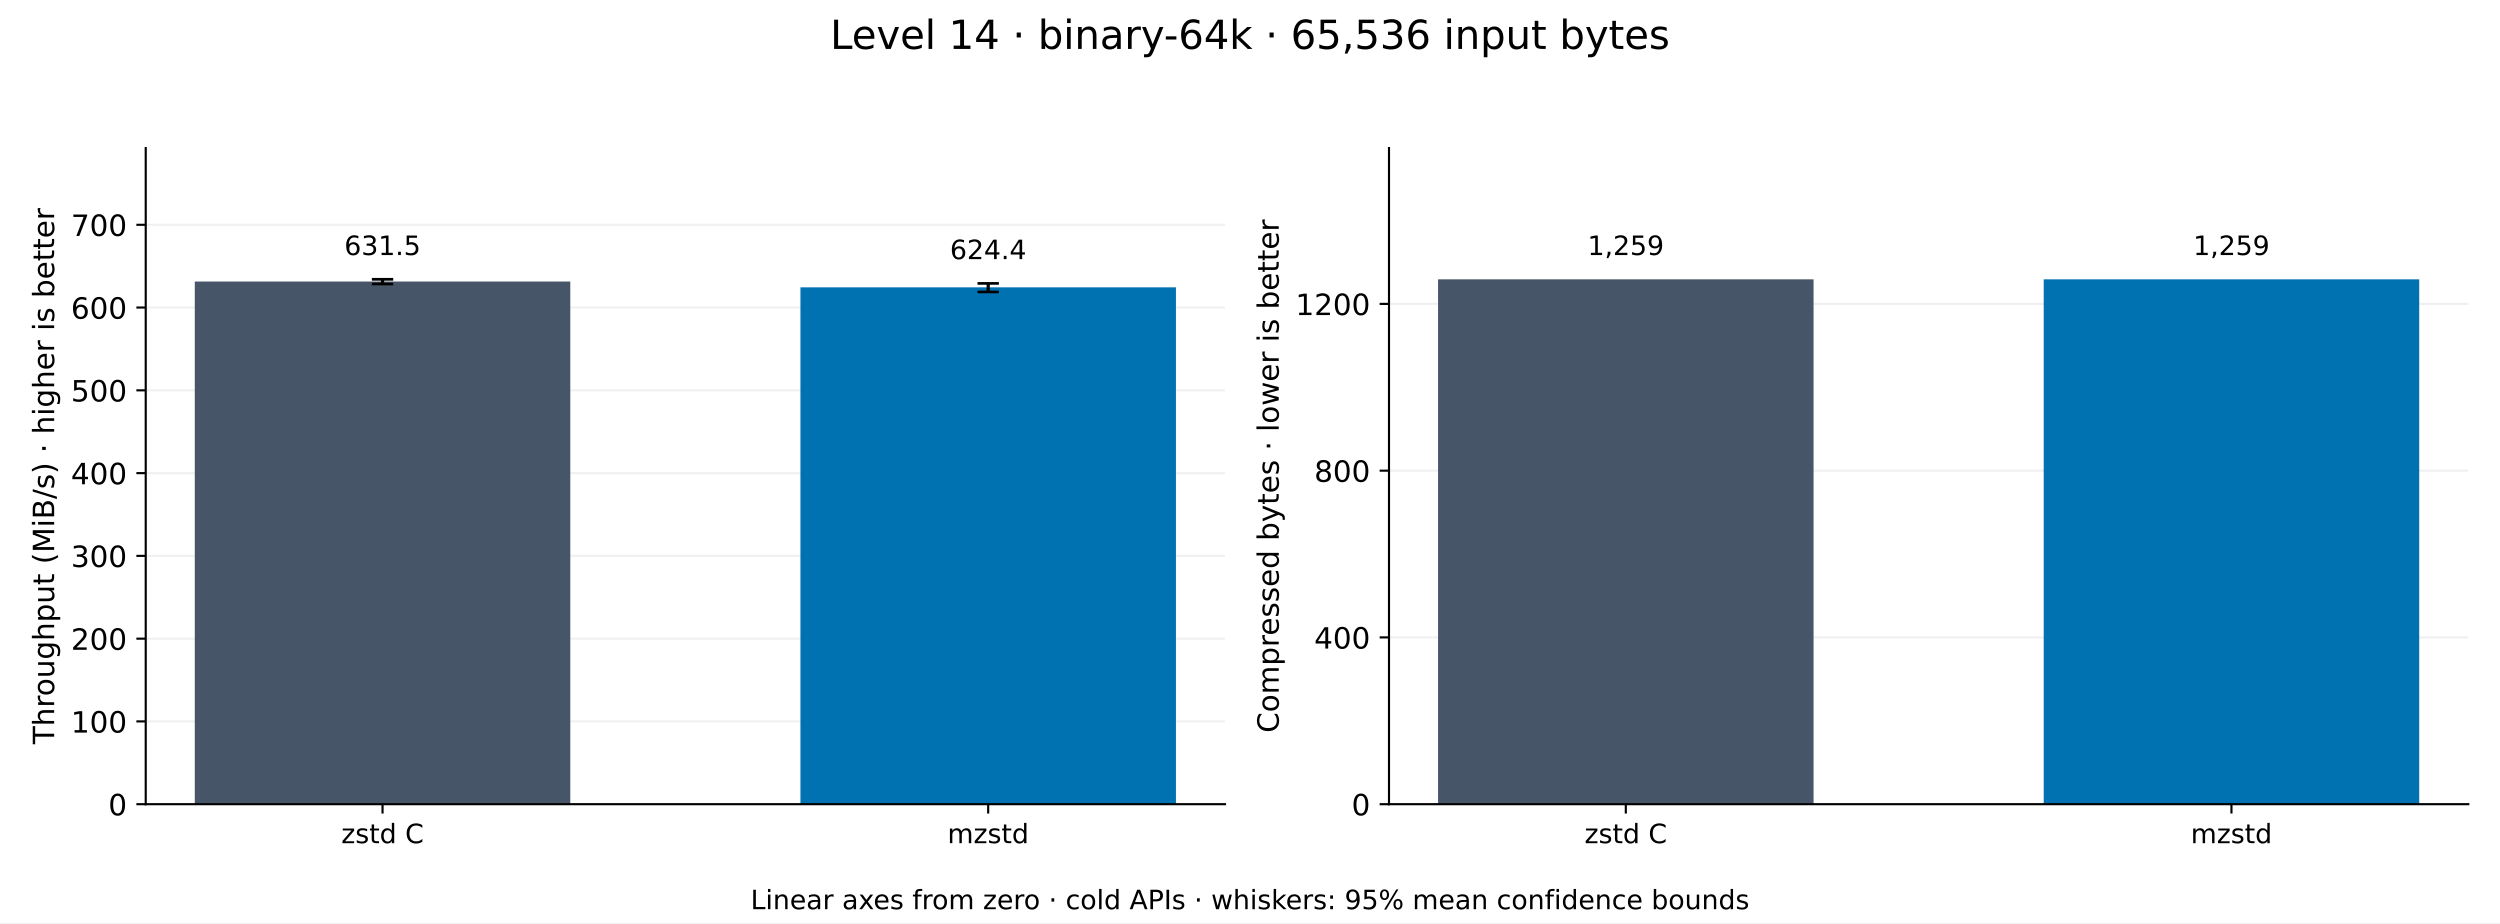
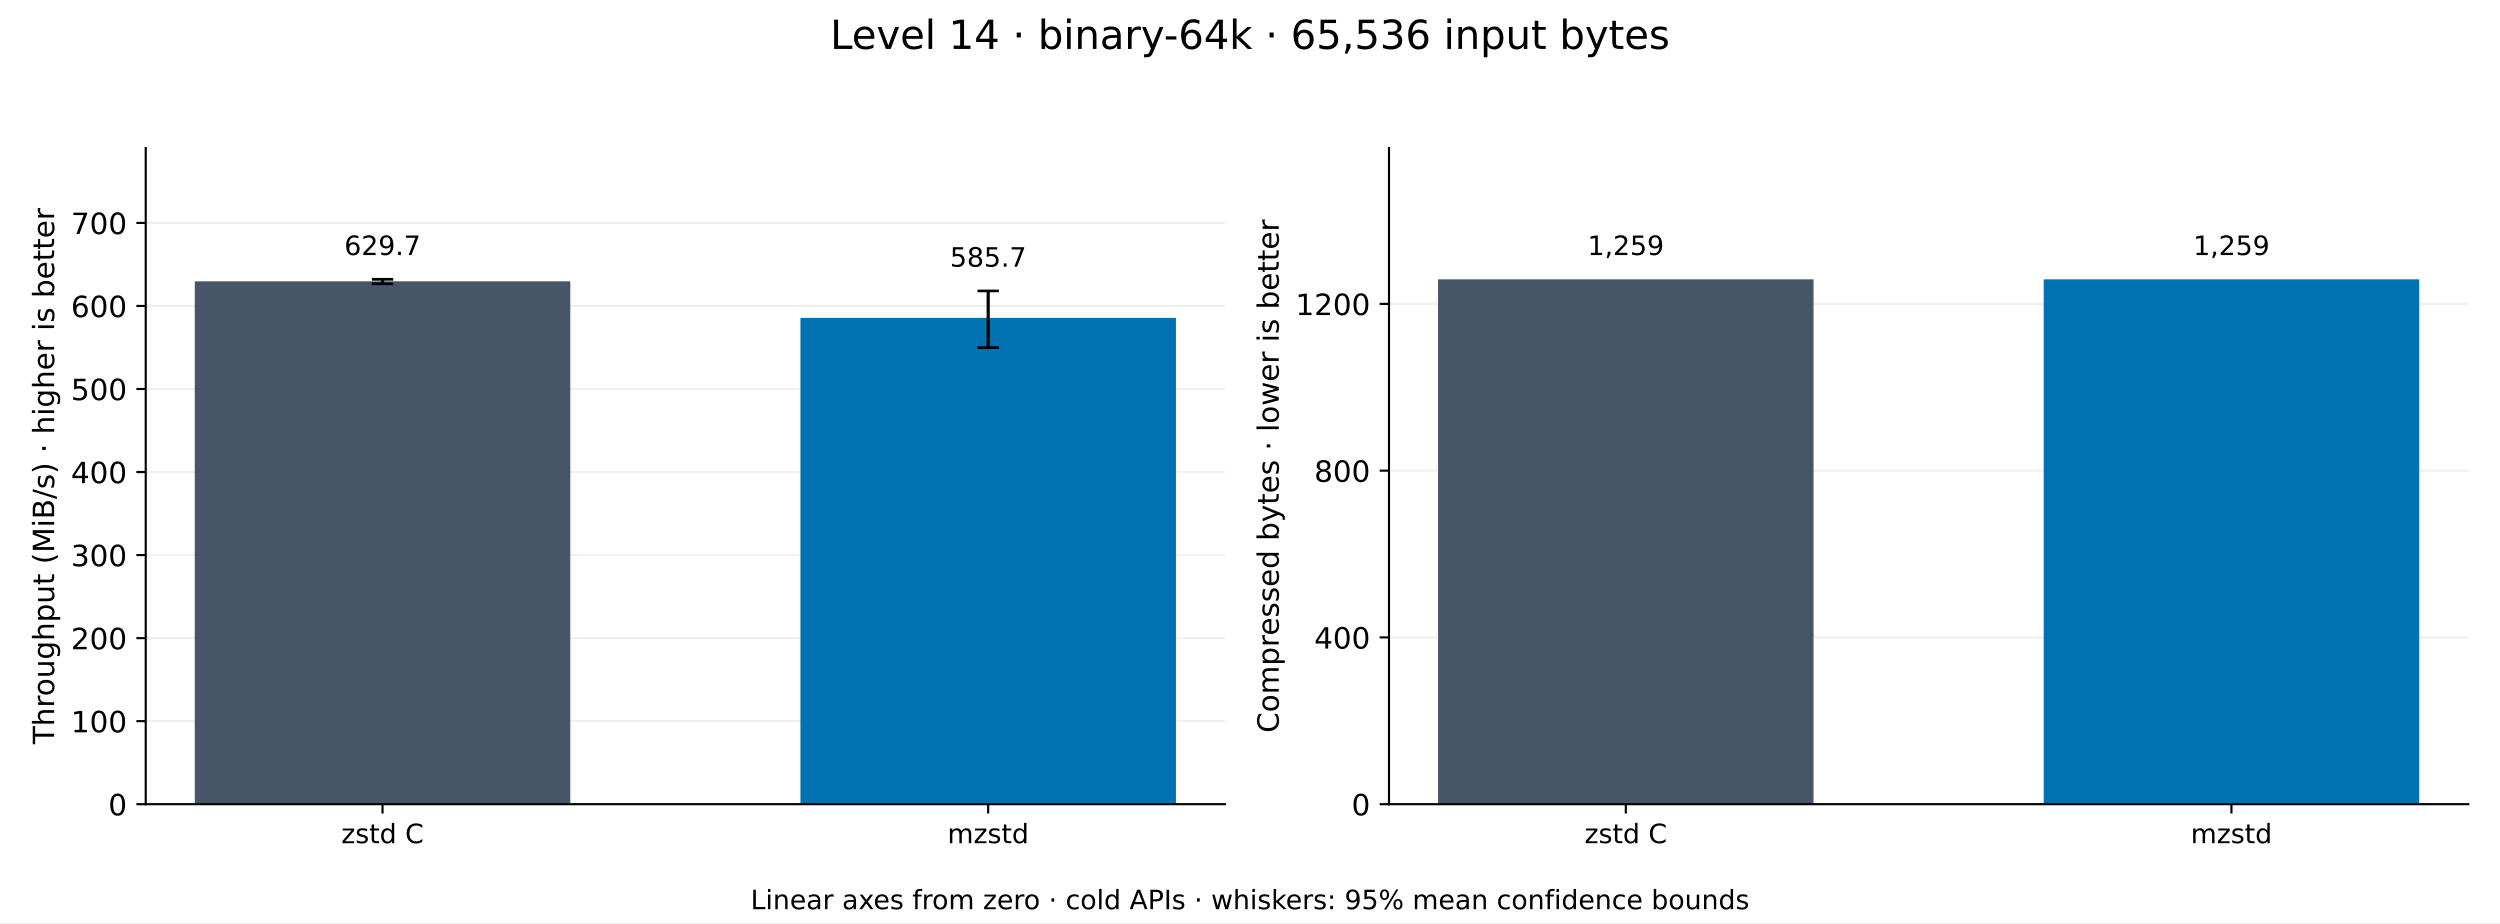
<svg xmlns="http://www.w3.org/2000/svg" xmlns:xlink="http://www.w3.org/1999/xlink" width="936pt" height="345.6pt" viewBox="0 0 936 345.6" version="1.1">
  <defs>
    <style type="text/css">*{stroke-linejoin: round; stroke-linecap: butt}</style>
  </defs>
  <g id="figure_1">
    <g id="patch_1">
      <path d="M 0 345.6 L 936 345.6 L 936 0 L 0 0 z " style="fill: #ffffff" />
    </g>
    <g id="axes_1">
      <g id="patch_2">
        <path d="M 54.56 301.088 L 458.64 301.088 L 458.64 55.44 L 54.56 55.44 z " style="fill: #ffffff" />
      </g>
      <g id="matplotlib.axis_1">
        <g id="xtick_1">
          <g id="line2d_1">
            <defs>
              <path id="mcbfd24ea1b" d="M 0 0 L 0 3.5 " style="stroke: #000000; stroke-width: 0.8" />
            </defs>
            <g>
              <use xlink:href="#mcbfd24ea1b" x="143.222" y="301.088" style="stroke: #000000; stroke-width: 0.8" />
            </g>
          </g>
          <g id="text_1">
            <text style="font-size: 10px; font-family: 'DejaVu Sans', 'Bitstream Vera Sans', 'Computer Modern Sans Serif', 'Lucida Grande', 'Verdana', 'Geneva', 'Lucid', 'Arial', 'Helvetica', 'Avant Garde', sans-serif; text-anchor: middle" x="143.222" y="315.686" transform="rotate(-0 143.2218 315.6864)">zstd C</text>
          </g>
        </g>
        <g id="xtick_2">
          <g id="line2d_2">
            <g>
              <use xlink:href="#mcbfd24ea1b" x="369.978" y="301.088" style="stroke: #000000; stroke-width: 0.8" />
            </g>
          </g>
          <g id="text_2">
            <text style="font-size: 10px; font-family: 'DejaVu Sans', 'Bitstream Vera Sans', 'Computer Modern Sans Serif', 'Lucida Grande', 'Verdana', 'Geneva', 'Lucid', 'Arial', 'Helvetica', 'Avant Garde', sans-serif; text-anchor: middle" x="369.978" y="315.686" transform="rotate(-0 369.9782 315.6864)">mzstd</text>
          </g>
        </g>
      </g>
      <g id="matplotlib.axis_2">
        <g id="ytick_1">
          <g id="line2d_3">
            <path d="M 54.56 301.088 L 458.64 301.088 " clip-path="url(#p4144bda285)" style="fill: none; stroke: #b0b0b0; stroke-opacity: 0.18; stroke-width: 0.8; stroke-linecap: square" />
          </g>
          <g id="line2d_4">
            <defs>
              <path id="m862e928616" d="M 0 0 L -3.5 0 " style="stroke: #000000; stroke-width: 0.8" />
            </defs>
            <g>
              <use xlink:href="#m862e928616" x="54.56" y="301.088" style="stroke: #000000; stroke-width: 0.8" />
            </g>
          </g>
          <g id="text_3">
            <text style="font-size: 11px; font-family: 'DejaVu Sans', 'Bitstream Vera Sans', 'Computer Modern Sans Serif', 'Lucida Grande', 'Verdana', 'Geneva', 'Lucid', 'Arial', 'Helvetica', 'Avant Garde', sans-serif; text-anchor: end" x="47.56" y="305.267" transform="rotate(-0 47.56 305.2671)">0</text>
          </g>
        </g>
        <g id="ytick_2">
          <g id="line2d_5">
-             <path d="M 54.56 270.098 L 458.64 270.098 " clip-path="url(#p4144bda285)" style="fill: none; stroke: #b0b0b0; stroke-opacity: 0.18; stroke-width: 0.8; stroke-linecap: square" />
+             <path d="M 54.56 269.999 L 458.64 269.999 " clip-path="url(#p4144bda285)" style="fill: none; stroke: #b0b0b0; stroke-opacity: 0.18; stroke-width: 0.8; stroke-linecap: square" />
          </g>
          <g id="line2d_6">
            <g>
-               <use xlink:href="#m862e928616" x="54.56" y="270.098" style="stroke: #000000; stroke-width: 0.8" />
+               <use xlink:href="#m862e928616" x="54.56" y="269.999" style="stroke: #000000; stroke-width: 0.8" />
            </g>
          </g>
          <g id="text_4">
-             <text style="font-size: 11px; font-family: 'DejaVu Sans', 'Bitstream Vera Sans', 'Computer Modern Sans Serif', 'Lucida Grande', 'Verdana', 'Geneva', 'Lucid', 'Arial', 'Helvetica', 'Avant Garde', sans-serif; text-anchor: end" x="47.56" y="274.278" transform="rotate(-0 47.56 274.2775)">100</text>
+             <text style="font-size: 11px; font-family: 'DejaVu Sans', 'Bitstream Vera Sans', 'Computer Modern Sans Serif', 'Lucida Grande', 'Verdana', 'Geneva', 'Lucid', 'Arial', 'Helvetica', 'Avant Garde', sans-serif; text-anchor: end" x="47.56" y="274.178" transform="rotate(-0 47.56 274.1777)">100</text>
          </g>
        </g>
        <g id="ytick_3">
          <g id="line2d_7">
-             <path d="M 54.56 239.109 L 458.64 239.109 " clip-path="url(#p4144bda285)" style="fill: none; stroke: #b0b0b0; stroke-opacity: 0.18; stroke-width: 0.8; stroke-linecap: square" />
+             <path d="M 54.56 238.909 L 458.64 238.909 " clip-path="url(#p4144bda285)" style="fill: none; stroke: #b0b0b0; stroke-opacity: 0.18; stroke-width: 0.8; stroke-linecap: square" />
          </g>
          <g id="line2d_8">
            <g>
-               <use xlink:href="#m862e928616" x="54.56" y="239.109" style="stroke: #000000; stroke-width: 0.8" />
+               <use xlink:href="#m862e928616" x="54.56" y="238.909" style="stroke: #000000; stroke-width: 0.8" />
            </g>
          </g>
          <g id="text_5">
-             <text style="font-size: 11px; font-family: 'DejaVu Sans', 'Bitstream Vera Sans', 'Computer Modern Sans Serif', 'Lucida Grande', 'Verdana', 'Geneva', 'Lucid', 'Arial', 'Helvetica', 'Avant Garde', sans-serif; text-anchor: end" x="47.56" y="243.288" transform="rotate(-0 47.56 243.2879)">200</text>
+             <text style="font-size: 11px; font-family: 'DejaVu Sans', 'Bitstream Vera Sans', 'Computer Modern Sans Serif', 'Lucida Grande', 'Verdana', 'Geneva', 'Lucid', 'Arial', 'Helvetica', 'Avant Garde', sans-serif; text-anchor: end" x="47.56" y="243.088" transform="rotate(-0 47.56 243.0883)">200</text>
          </g>
        </g>
        <g id="ytick_4">
          <g id="line2d_9">
-             <path d="M 54.56 208.119 L 458.64 208.119 " clip-path="url(#p4144bda285)" style="fill: none; stroke: #b0b0b0; stroke-opacity: 0.18; stroke-width: 0.8; stroke-linecap: square" />
+             <path d="M 54.56 207.82 L 458.64 207.82 " clip-path="url(#p4144bda285)" style="fill: none; stroke: #b0b0b0; stroke-opacity: 0.18; stroke-width: 0.8; stroke-linecap: square" />
          </g>
          <g id="line2d_10">
            <g>
-               <use xlink:href="#m862e928616" x="54.56" y="208.119" style="stroke: #000000; stroke-width: 0.8" />
+               <use xlink:href="#m862e928616" x="54.56" y="207.82" style="stroke: #000000; stroke-width: 0.8" />
            </g>
          </g>
          <g id="text_6">
-             <text style="font-size: 11px; font-family: 'DejaVu Sans', 'Bitstream Vera Sans', 'Computer Modern Sans Serif', 'Lucida Grande', 'Verdana', 'Geneva', 'Lucid', 'Arial', 'Helvetica', 'Avant Garde', sans-serif; text-anchor: end" x="47.56" y="212.298" transform="rotate(-0 47.56 212.2983)">300</text>
+             <text style="font-size: 11px; font-family: 'DejaVu Sans', 'Bitstream Vera Sans', 'Computer Modern Sans Serif', 'Lucida Grande', 'Verdana', 'Geneva', 'Lucid', 'Arial', 'Helvetica', 'Avant Garde', sans-serif; text-anchor: end" x="47.56" y="211.999" transform="rotate(-0 47.56 211.9989)">300</text>
          </g>
        </g>
        <g id="ytick_5">
          <g id="line2d_11">
-             <path d="M 54.56 177.13 L 458.64 177.13 " clip-path="url(#p4144bda285)" style="fill: none; stroke: #b0b0b0; stroke-opacity: 0.18; stroke-width: 0.8; stroke-linecap: square" />
+             <path d="M 54.56 176.73 L 458.64 176.73 " clip-path="url(#p4144bda285)" style="fill: none; stroke: #b0b0b0; stroke-opacity: 0.18; stroke-width: 0.8; stroke-linecap: square" />
          </g>
          <g id="line2d_12">
            <g>
-               <use xlink:href="#m862e928616" x="54.56" y="177.13" style="stroke: #000000; stroke-width: 0.8" />
+               <use xlink:href="#m862e928616" x="54.56" y="176.73" style="stroke: #000000; stroke-width: 0.8" />
            </g>
          </g>
          <g id="text_7">
-             <text style="font-size: 11px; font-family: 'DejaVu Sans', 'Bitstream Vera Sans', 'Computer Modern Sans Serif', 'Lucida Grande', 'Verdana', 'Geneva', 'Lucid', 'Arial', 'Helvetica', 'Avant Garde', sans-serif; text-anchor: end" x="47.56" y="181.309" transform="rotate(-0 47.56 181.3087)">400</text>
+             <text style="font-size: 11px; font-family: 'DejaVu Sans', 'Bitstream Vera Sans', 'Computer Modern Sans Serif', 'Lucida Grande', 'Verdana', 'Geneva', 'Lucid', 'Arial', 'Helvetica', 'Avant Garde', sans-serif; text-anchor: end" x="47.56" y="180.909" transform="rotate(-0 47.56 180.9095)">400</text>
          </g>
        </g>
        <g id="ytick_6">
          <g id="line2d_13">
-             <path d="M 54.56 146.14 L 458.64 146.14 " clip-path="url(#p4144bda285)" style="fill: none; stroke: #b0b0b0; stroke-opacity: 0.18; stroke-width: 0.8; stroke-linecap: square" />
+             <path d="M 54.56 145.641 L 458.64 145.641 " clip-path="url(#p4144bda285)" style="fill: none; stroke: #b0b0b0; stroke-opacity: 0.18; stroke-width: 0.8; stroke-linecap: square" />
          </g>
          <g id="line2d_14">
            <g>
-               <use xlink:href="#m862e928616" x="54.56" y="146.14" style="stroke: #000000; stroke-width: 0.8" />
+               <use xlink:href="#m862e928616" x="54.56" y="145.641" style="stroke: #000000; stroke-width: 0.8" />
            </g>
          </g>
          <g id="text_8">
-             <text style="font-size: 11px; font-family: 'DejaVu Sans', 'Bitstream Vera Sans', 'Computer Modern Sans Serif', 'Lucida Grande', 'Verdana', 'Geneva', 'Lucid', 'Arial', 'Helvetica', 'Avant Garde', sans-serif; text-anchor: end" x="47.56" y="150.319" transform="rotate(-0 47.56 150.3191)">500</text>
+             <text style="font-size: 11px; font-family: 'DejaVu Sans', 'Bitstream Vera Sans', 'Computer Modern Sans Serif', 'Lucida Grande', 'Verdana', 'Geneva', 'Lucid', 'Arial', 'Helvetica', 'Avant Garde', sans-serif; text-anchor: end" x="47.56" y="149.82" transform="rotate(-0 47.56 149.8201)">500</text>
          </g>
        </g>
        <g id="ytick_7">
          <g id="line2d_15">
-             <path d="M 54.56 115.15 L 458.64 115.15 " clip-path="url(#p4144bda285)" style="fill: none; stroke: #b0b0b0; stroke-opacity: 0.18; stroke-width: 0.8; stroke-linecap: square" />
+             <path d="M 54.56 114.552 L 458.64 114.552 " clip-path="url(#p4144bda285)" style="fill: none; stroke: #b0b0b0; stroke-opacity: 0.18; stroke-width: 0.8; stroke-linecap: square" />
          </g>
          <g id="line2d_16">
            <g>
-               <use xlink:href="#m862e928616" x="54.56" y="115.15" style="stroke: #000000; stroke-width: 0.8" />
+               <use xlink:href="#m862e928616" x="54.56" y="114.552" style="stroke: #000000; stroke-width: 0.8" />
            </g>
          </g>
          <g id="text_9">
-             <text style="font-size: 11px; font-family: 'DejaVu Sans', 'Bitstream Vera Sans', 'Computer Modern Sans Serif', 'Lucida Grande', 'Verdana', 'Geneva', 'Lucid', 'Arial', 'Helvetica', 'Avant Garde', sans-serif; text-anchor: end" x="47.56" y="119.33" transform="rotate(-0 47.56 119.3295)">600</text>
+             <text style="font-size: 11px; font-family: 'DejaVu Sans', 'Bitstream Vera Sans', 'Computer Modern Sans Serif', 'Lucida Grande', 'Verdana', 'Geneva', 'Lucid', 'Arial', 'Helvetica', 'Avant Garde', sans-serif; text-anchor: end" x="47.56" y="118.731" transform="rotate(-0 47.56 118.7306)">600</text>
          </g>
        </g>
        <g id="ytick_8">
          <g id="line2d_17">
-             <path d="M 54.56 84.161 L 458.64 84.161 " clip-path="url(#p4144bda285)" style="fill: none; stroke: #b0b0b0; stroke-opacity: 0.18; stroke-width: 0.8; stroke-linecap: square" />
+             <path d="M 54.56 83.462 L 458.64 83.462 " clip-path="url(#p4144bda285)" style="fill: none; stroke: #b0b0b0; stroke-opacity: 0.18; stroke-width: 0.8; stroke-linecap: square" />
          </g>
          <g id="line2d_18">
            <g>
-               <use xlink:href="#m862e928616" x="54.56" y="84.161" style="stroke: #000000; stroke-width: 0.8" />
+               <use xlink:href="#m862e928616" x="54.56" y="83.462" style="stroke: #000000; stroke-width: 0.8" />
            </g>
          </g>
          <g id="text_10">
-             <text style="font-size: 11px; font-family: 'DejaVu Sans', 'Bitstream Vera Sans', 'Computer Modern Sans Serif', 'Lucida Grande', 'Verdana', 'Geneva', 'Lucid', 'Arial', 'Helvetica', 'Avant Garde', sans-serif; text-anchor: end" x="47.56" y="88.34" transform="rotate(-0 47.56 88.33991)">700</text>
+             <text style="font-size: 11px; font-family: 'DejaVu Sans', 'Bitstream Vera Sans', 'Computer Modern Sans Serif', 'Lucida Grande', 'Verdana', 'Geneva', 'Lucid', 'Arial', 'Helvetica', 'Avant Garde', sans-serif; text-anchor: end" x="47.56" y="87.641" transform="rotate(-0 47.56 87.64123)">700</text>
          </g>
        </g>
        <g id="text_11">
          <text style="font-size: 11px; font-family: 'DejaVu Sans', 'Bitstream Vera Sans', 'Computer Modern Sans Serif', 'Lucida Grande', 'Verdana', 'Geneva', 'Lucid', 'Arial', 'Helvetica', 'Avant Garde', sans-serif; text-anchor: middle" x="20.276" y="178.264" transform="rotate(-90 20.27609 178.264)">Throughput (MiB/s) · higher is better</text>
        </g>
      </g>
      <g id="patch_3">
-         <path d="M 72.927 301.088 L 213.516 301.088 L 213.516 105.4 L 72.927 105.4 z " clip-path="url(#p4144bda285)" style="fill: #475569" />
+         <path d="M 72.927 301.088 L 213.516 301.088 L 213.516 105.328 L 72.927 105.328 z " clip-path="url(#p4144bda285)" style="fill: #475569" />
      </g>
      <g id="patch_4">
-         <path d="M 299.684 301.088 L 440.273 301.088 L 440.273 107.589 L 299.684 107.589 z " clip-path="url(#p4144bda285)" style="fill: #0072b2" />
+         <path d="M 299.684 301.088 L 440.273 301.088 L 440.273 119.002 L 299.684 119.002 z " clip-path="url(#p4144bda285)" style="fill: #0072b2" />
      </g>
      <g id="LineCollection_1">
-         <path d="M 143.222 106.327 L 143.222 104.57 " clip-path="url(#p4144bda285)" style="fill: none; stroke: #000000; stroke-width: 1.2" />
-         <path d="M 369.978 109.299 L 369.978 106.106 " clip-path="url(#p4144bda285)" style="fill: none; stroke: #000000; stroke-width: 1.2" />
+         <path d="M 143.222 106.258 L 143.222 104.57 " clip-path="url(#p4144bda285)" style="fill: none; stroke: #000000; stroke-width: 1.2" />
+         <path d="M 369.978 130.174 L 369.978 108.924 " clip-path="url(#p4144bda285)" style="fill: none; stroke: #000000; stroke-width: 1.2" />
      </g>
      <g id="line2d_19">
        <defs>
          <path id="mf7f69e77f0" d="M 4 0 L -4 -0 " style="stroke: #000000" />
        </defs>
        <g clip-path="url(#p4144bda285)">
-           <use xlink:href="#mf7f69e77f0" x="143.222" y="106.327" style="fill: #1f77b4; stroke: #000000" />
-           <use xlink:href="#mf7f69e77f0" x="369.978" y="109.299" style="fill: #1f77b4; stroke: #000000" />
+           <use xlink:href="#mf7f69e77f0" x="143.222" y="106.258" style="fill: #1f77b4; stroke: #000000" />
+           <use xlink:href="#mf7f69e77f0" x="369.978" y="130.174" style="fill: #1f77b4; stroke: #000000" />
        </g>
      </g>
      <g id="line2d_20">
        <g clip-path="url(#p4144bda285)">
          <use xlink:href="#mf7f69e77f0" x="143.222" y="104.57" style="fill: #1f77b4; stroke: #000000" />
-           <use xlink:href="#mf7f69e77f0" x="369.978" y="106.106" style="fill: #1f77b4; stroke: #000000" />
+           <use xlink:href="#mf7f69e77f0" x="369.978" y="108.924" style="fill: #1f77b4; stroke: #000000" />
        </g>
      </g>
      <g id="patch_5">
        <path d="M 54.56 301.088 L 54.56 55.44 " style="fill: none; stroke: #000000; stroke-width: 0.8; stroke-linejoin: miter; stroke-linecap: square" />
      </g>
      <g id="patch_6">
        <path d="M 54.56 301.088 L 458.64 301.088 " style="fill: none; stroke: #000000; stroke-width: 0.8; stroke-linejoin: miter; stroke-linecap: square" />
      </g>
      <g id="text_12">
        <g id="patch_7">
          <path d="M 127.908 98.57 L 158.536 98.57 L 158.536 86.891 L 127.908 86.891 z " style="fill: #ffffff; opacity: 0.9" />
        </g>
-         <text style="font-size: 10px; font-family: 'DejaVu Sans', 'Bitstream Vera Sans', 'Computer Modern Sans Serif', 'Lucida Grande', 'Verdana', 'Geneva', 'Lucid', 'Arial', 'Helvetica', 'Avant Garde', sans-serif; text-anchor: middle" x="143.222" y="95.49" transform="rotate(-0 143.2218 95.48991)">631.5</text>
+         <text style="font-size: 10px; font-family: 'DejaVu Sans', 'Bitstream Vera Sans', 'Computer Modern Sans Serif', 'Lucida Grande', 'Verdana', 'Geneva', 'Lucid', 'Arial', 'Helvetica', 'Avant Garde', sans-serif; text-anchor: middle" x="143.222" y="95.49" transform="rotate(-0 143.2218 95.48991)">629.7</text>
      </g>
      <g id="text_13">
        <g id="patch_8">
-           <path d="M 354.664 100.106 L 385.292 100.106 L 385.292 88.428 L 354.664 88.428 z " style="fill: #ffffff; opacity: 0.9" />
-         </g>
-         <text style="font-size: 10px; font-family: 'DejaVu Sans', 'Bitstream Vera Sans', 'Computer Modern Sans Serif', 'Lucida Grande', 'Verdana', 'Geneva', 'Lucid', 'Arial', 'Helvetica', 'Avant Garde', sans-serif; text-anchor: middle" x="369.978" y="97.026" transform="rotate(-0 369.9782 97.02608)">624.4</text>
+           <path d="M 354.664 102.924 L 385.292 102.924 L 385.292 91.246 L 354.664 91.246 z " style="fill: #ffffff; opacity: 0.9" />
+         </g>
+         <text style="font-size: 10px; font-family: 'DejaVu Sans', 'Bitstream Vera Sans', 'Computer Modern Sans Serif', 'Lucida Grande', 'Verdana', 'Geneva', 'Lucid', 'Arial', 'Helvetica', 'Avant Garde', sans-serif; text-anchor: middle" x="369.978" y="99.844" transform="rotate(-0 369.9782 99.84398)">585.7</text>
      </g>
    </g>
    <g id="axes_2">
      <g id="patch_9">
        <path d="M 520.04 301.088 L 924.12 301.088 L 924.12 55.44 L 520.04 55.44 z " style="fill: #ffffff" />
      </g>
      <g id="matplotlib.axis_3">
        <g id="xtick_3">
          <g id="line2d_21">
            <g>
              <use xlink:href="#mcbfd24ea1b" x="608.702" y="301.088" style="stroke: #000000; stroke-width: 0.8" />
            </g>
          </g>
          <g id="text_14">
            <text style="font-size: 10px; font-family: 'DejaVu Sans', 'Bitstream Vera Sans', 'Computer Modern Sans Serif', 'Lucida Grande', 'Verdana', 'Geneva', 'Lucid', 'Arial', 'Helvetica', 'Avant Garde', sans-serif; text-anchor: middle" x="608.702" y="315.686" transform="rotate(-0 608.7018 315.6864)">zstd C</text>
          </g>
        </g>
        <g id="xtick_4">
          <g id="line2d_22">
            <g>
              <use xlink:href="#mcbfd24ea1b" x="835.458" y="301.088" style="stroke: #000000; stroke-width: 0.8" />
            </g>
          </g>
          <g id="text_15">
            <text style="font-size: 10px; font-family: 'DejaVu Sans', 'Bitstream Vera Sans', 'Computer Modern Sans Serif', 'Lucida Grande', 'Verdana', 'Geneva', 'Lucid', 'Arial', 'Helvetica', 'Avant Garde', sans-serif; text-anchor: middle" x="835.458" y="315.686" transform="rotate(-0 835.4582 315.6864)">mzstd</text>
          </g>
        </g>
      </g>
      <g id="matplotlib.axis_4">
        <g id="ytick_9">
          <g id="line2d_23">
            <path d="M 520.04 301.088 L 924.12 301.088 " clip-path="url(#p0b30c4d7f7)" style="fill: none; stroke: #b0b0b0; stroke-opacity: 0.18; stroke-width: 0.8; stroke-linecap: square" />
          </g>
          <g id="line2d_24">
            <g>
              <use xlink:href="#m862e928616" x="520.04" y="301.088" style="stroke: #000000; stroke-width: 0.8" />
            </g>
          </g>
          <g id="text_16">
            <text style="font-size: 11px; font-family: 'DejaVu Sans', 'Bitstream Vera Sans', 'Computer Modern Sans Serif', 'Lucida Grande', 'Verdana', 'Geneva', 'Lucid', 'Arial', 'Helvetica', 'Avant Garde', sans-serif; text-anchor: end" x="513.04" y="305.267" transform="rotate(-0 513.04 305.2671)">0</text>
          </g>
        </g>
        <g id="ytick_10">
          <g id="line2d_25">
            <path d="M 520.04 238.652 L 924.12 238.652 " clip-path="url(#p0b30c4d7f7)" style="fill: none; stroke: #b0b0b0; stroke-opacity: 0.18; stroke-width: 0.8; stroke-linecap: square" />
          </g>
          <g id="line2d_26">
            <g>
              <use xlink:href="#m862e928616" x="520.04" y="238.652" style="stroke: #000000; stroke-width: 0.8" />
            </g>
          </g>
          <g id="text_17">
            <text style="font-size: 11px; font-family: 'DejaVu Sans', 'Bitstream Vera Sans', 'Computer Modern Sans Serif', 'Lucida Grande', 'Verdana', 'Geneva', 'Lucid', 'Arial', 'Helvetica', 'Avant Garde', sans-serif; text-anchor: end" x="513.04" y="242.831" transform="rotate(-0 513.04 242.8308)">400</text>
          </g>
        </g>
        <g id="ytick_11">
          <g id="line2d_27">
            <path d="M 520.04 176.215 L 924.12 176.215 " clip-path="url(#p0b30c4d7f7)" style="fill: none; stroke: #b0b0b0; stroke-opacity: 0.18; stroke-width: 0.8; stroke-linecap: square" />
          </g>
          <g id="line2d_28">
            <g>
              <use xlink:href="#m862e928616" x="520.04" y="176.215" style="stroke: #000000; stroke-width: 0.8" />
            </g>
          </g>
          <g id="text_18">
            <text style="font-size: 11px; font-family: 'DejaVu Sans', 'Bitstream Vera Sans', 'Computer Modern Sans Serif', 'Lucida Grande', 'Verdana', 'Geneva', 'Lucid', 'Arial', 'Helvetica', 'Avant Garde', sans-serif; text-anchor: end" x="513.04" y="180.394" transform="rotate(-0 513.04 180.3944)">800</text>
          </g>
        </g>
        <g id="ytick_12">
          <g id="line2d_29">
            <path d="M 520.04 113.779 L 924.12 113.779 " clip-path="url(#p0b30c4d7f7)" style="fill: none; stroke: #b0b0b0; stroke-opacity: 0.18; stroke-width: 0.8; stroke-linecap: square" />
          </g>
          <g id="line2d_30">
            <g>
              <use xlink:href="#m862e928616" x="520.04" y="113.779" style="stroke: #000000; stroke-width: 0.8" />
            </g>
          </g>
          <g id="text_19">
            <text style="font-size: 11px; font-family: 'DejaVu Sans', 'Bitstream Vera Sans', 'Computer Modern Sans Serif', 'Lucida Grande', 'Verdana', 'Geneva', 'Lucid', 'Arial', 'Helvetica', 'Avant Garde', sans-serif; text-anchor: end" x="513.04" y="117.958" transform="rotate(-0 513.04 117.9581)">1200</text>
          </g>
        </g>
        <g id="text_20">
          <text style="font-size: 11px; font-family: 'DejaVu Sans', 'Bitstream Vera Sans', 'Computer Modern Sans Serif', 'Lucida Grande', 'Verdana', 'Geneva', 'Lucid', 'Arial', 'Helvetica', 'Avant Garde', sans-serif; text-anchor: middle" x="478.757" y="178.264" transform="rotate(-90 478.7573 178.264)">Compressed bytes · lower is better</text>
        </g>
      </g>
      <g id="patch_10">
        <path d="M 538.407 301.088 L 678.996 301.088 L 678.996 104.57 L 538.407 104.57 z " clip-path="url(#p0b30c4d7f7)" style="fill: #475569" />
      </g>
      <g id="patch_11">
        <path d="M 765.164 301.088 L 905.753 301.088 L 905.753 104.57 L 765.164 104.57 z " clip-path="url(#p0b30c4d7f7)" style="fill: #0072b2" />
      </g>
      <g id="patch_12">
        <path d="M 520.04 301.088 L 520.04 55.44 " style="fill: none; stroke: #000000; stroke-width: 0.8; stroke-linejoin: miter; stroke-linecap: square" />
      </g>
      <g id="patch_13">
        <path d="M 520.04 301.088 L 924.12 301.088 " style="fill: none; stroke: #000000; stroke-width: 0.8; stroke-linejoin: miter; stroke-linecap: square" />
      </g>
      <g id="text_21">
        <g id="patch_14">
          <path d="M 593.388 98.57 L 624.016 98.57 L 624.016 86.891 L 593.388 86.891 z " style="fill: #ffffff; opacity: 0.9" />
        </g>
        <text style="font-size: 10px; font-family: 'DejaVu Sans', 'Bitstream Vera Sans', 'Computer Modern Sans Serif', 'Lucida Grande', 'Verdana', 'Geneva', 'Lucid', 'Arial', 'Helvetica', 'Avant Garde', sans-serif; text-anchor: middle" x="608.702" y="95.49" transform="rotate(-0 608.7018 95.48991)">1,259</text>
      </g>
      <g id="text_22">
        <g id="patch_15">
          <path d="M 820.144 98.57 L 850.772 98.57 L 850.772 86.891 L 820.144 86.891 z " style="fill: #ffffff; opacity: 0.9" />
        </g>
        <text style="font-size: 10px; font-family: 'DejaVu Sans', 'Bitstream Vera Sans', 'Computer Modern Sans Serif', 'Lucida Grande', 'Verdana', 'Geneva', 'Lucid', 'Arial', 'Helvetica', 'Avant Garde', sans-serif; text-anchor: middle" x="835.458" y="95.49" transform="rotate(-0 835.4582 95.48991)">1,259</text>
      </g>
    </g>
    <g id="text_23">
      <text style="font-size: 15px; font-family: 'DejaVu Sans', 'Bitstream Vera Sans', 'Computer Modern Sans Serif', 'Lucida Grande', 'Verdana', 'Geneva', 'Lucid', 'Arial', 'Helvetica', 'Avant Garde', sans-serif; text-anchor: middle" x="468" y="18.31" transform="rotate(-0 468 18.30966)">Level 14 · binary-64k · 65,536 input bytes</text>
    </g>
    <g id="text_24">
      <text style="font-size: 10px; font-family: 'DejaVu Sans', 'Bitstream Vera Sans', 'Computer Modern Sans Serif', 'Lucida Grande', 'Verdana', 'Geneva', 'Lucid', 'Arial', 'Helvetica', 'Avant Garde', sans-serif; text-anchor: middle" x="468" y="340.416" transform="rotate(-0 468 340.416)">Linear axes from zero · cold APIs · whiskers: 95% mean confidence bounds</text>
    </g>
  </g>
  <defs>
    <clipPath id="p4144bda285">
      <rect x="54.56" y="55.44" width="404.08" height="245.648" />
    </clipPath>
    <clipPath id="p0b30c4d7f7">
      <rect x="520.04" y="55.44" width="404.08" height="245.648" />
    </clipPath>
  </defs>
</svg>
